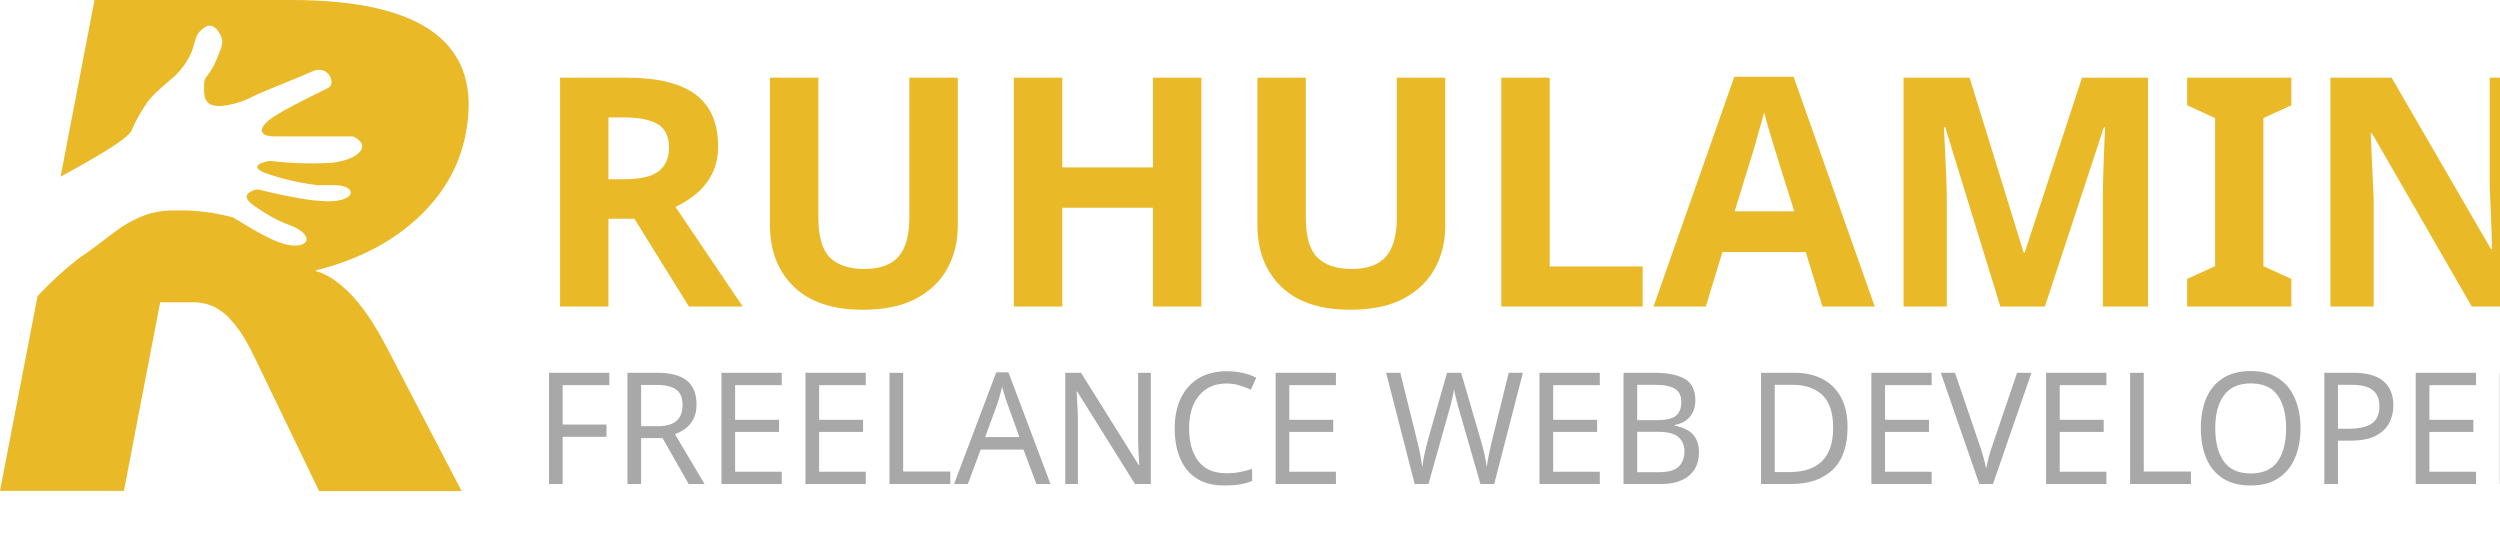
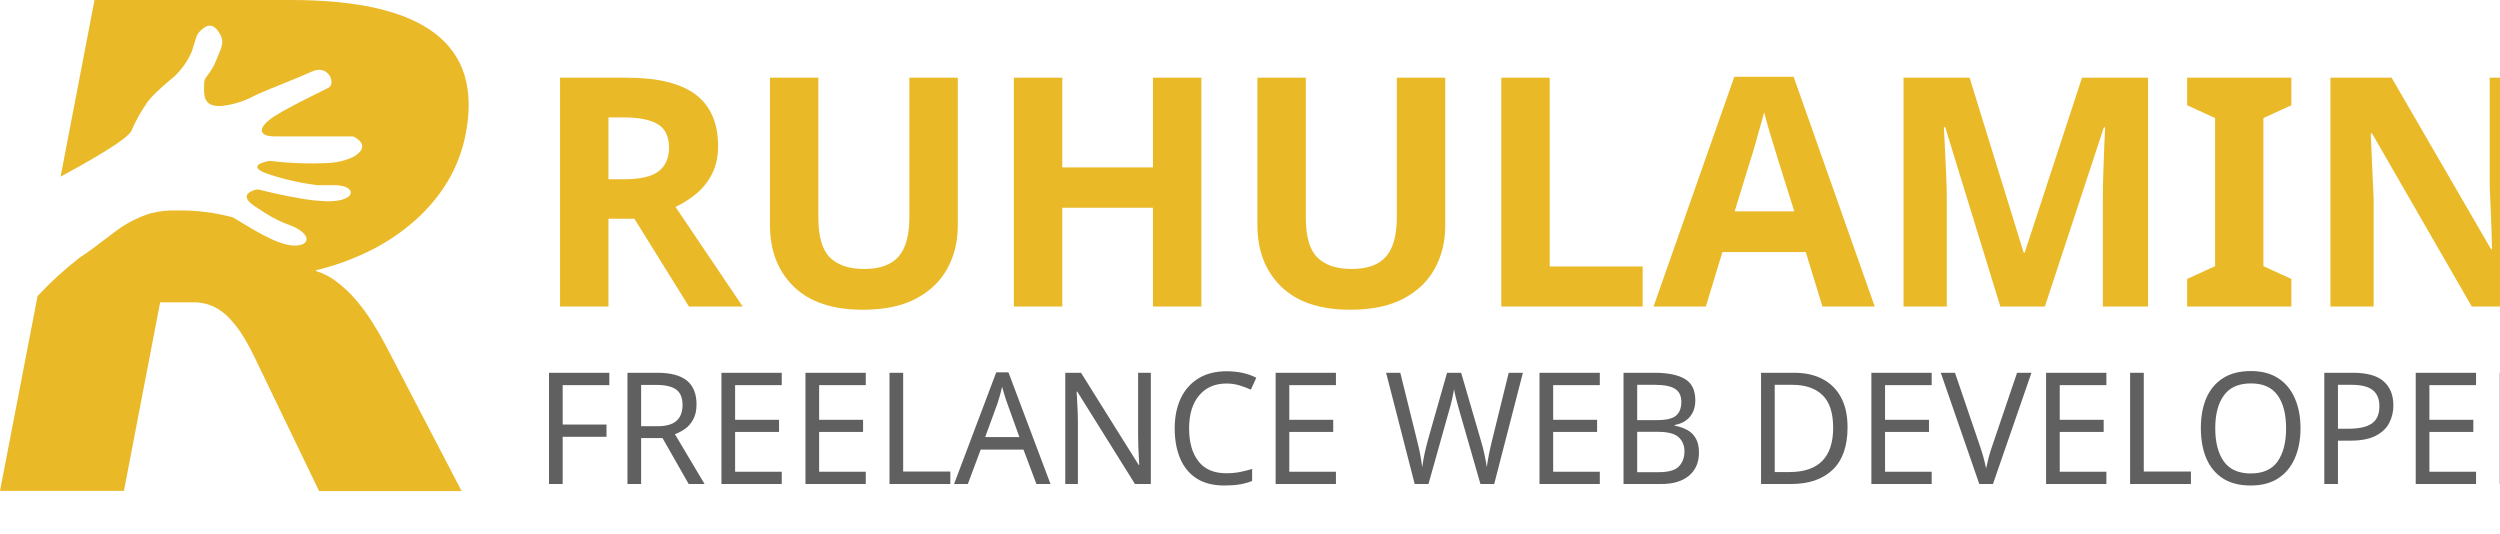
<svg xmlns="http://www.w3.org/2000/svg" viewBox="0 0 363.12 77.52">
  <defs>
-     <style>.cls-1,.cls-2{fill:#e9b928;}.cls-2{font-size:46.55px;font-family:Ebrima-Bold, Ebrima;font-weight:700;}.cls-3{font-size:22.63px;fill:#a8a8a8;font-family:Ebrima;}</style>
+     <style>.cls-1,.cls-2{fill:#e9b928;}.cls-2{font-size:46.55px;font-family:Ebrima-Bold, Ebrima;font-weight:700;}.cls-3{font-size:22.63px;fill:#606060;font-family:Ebrima;}</style>
  </defs>
  <g id="Layer_2" data-name="Layer 2">
    <g id="header">
      <path class="cls-1" d="M45.86,39.27v.08A9.58,9.58,0,0,1,49,41a17.69,17.69,0,0,1,2.73,2.6,27.71,27.71,0,0,1,2.37,3.24c.73,1.15,1.37,2.27,1.95,3.37l11,21.12H46.35L37.46,52.9c-.65-1.39-1.29-2.64-1.94-3.74a16.61,16.61,0,0,0-2.07-2.8,7.84,7.84,0,0,0-2.36-1.8,6.81,6.81,0,0,0-3-.65H23.26L18,71.3H0L5.46,43a50.93,50.93,0,0,1,6.14-5.6c1.8-1.18,2.76-2,4.8-3.51A17.06,17.06,0,0,1,21.81,31a13.76,13.76,0,0,1,4-.43,29.15,29.15,0,0,1,8,1q.21.11.57.33c1.73,1,5.82,3.77,8.41,3.77,2.41,0,2.41-1.75-.6-2.93a18,18,0,0,1-3.37-1.61c-.56-.34-1.21-.76-2-1.3-2-1.41-.48-2.06.28-2.27a1.26,1.26,0,0,1,.61,0c.81.21,3.23.81,5.73,1.23a26.84,26.84,0,0,0,4.2.45c4.21,0,4.17-2.22,1.21-2.34H46.43c-.22,0-.51,0-.87-.08a35.17,35.17,0,0,1-7-1.68c-3-1.19.61-1.78.61-1.78a49.92,49.92,0,0,0,8.38.32,9.65,9.65,0,0,0,3.73-.87c3-1.72,0-3,0-3H39.89c-2.41,0-2.56-1.3,0-2.94,1.34-.87,3.69-2.07,5.79-3.11l2-1c1.21-.58,0-3.52-2.41-2.35-.65.3-2.52,1.08-4.38,1.83s-3.47,1.41-4,1.7a12.9,12.9,0,0,1-4.44,1.42c-3.25.39-2.78-2-2.8-3.18v-.14c.05-1,.85-1.05,1.8-3.39.65-1.6,1.15-2.47.6-3.52-1.2-2.35-2.4-1.18-3-.59s-.59,1.16-1.18,2.92A11.15,11.15,0,0,1,25.44,11s-3.61,2.94-4.21,4.11a21.48,21.48,0,0,0-2.11,3.82c-.46,1.33-7.14,5-10.32,6.73L13.73,0H42.28Q71.4,0,67.65,19.42a21.32,21.32,0,0,1-2.6,6.89A24.52,24.52,0,0,1,60.3,32a29.72,29.72,0,0,1-6.49,4.38A38,38,0,0,1,45.86,39.27Z" />
      <text class="cls-2" transform="translate(77.16 44.52)">RUHULAMIN</text>
      <text class="cls-3" transform="translate(77.62 70.3) scale(0.97 1)">FREELANCE WEB DEVELOPER</text>
    </g>
  </g>
</svg>
